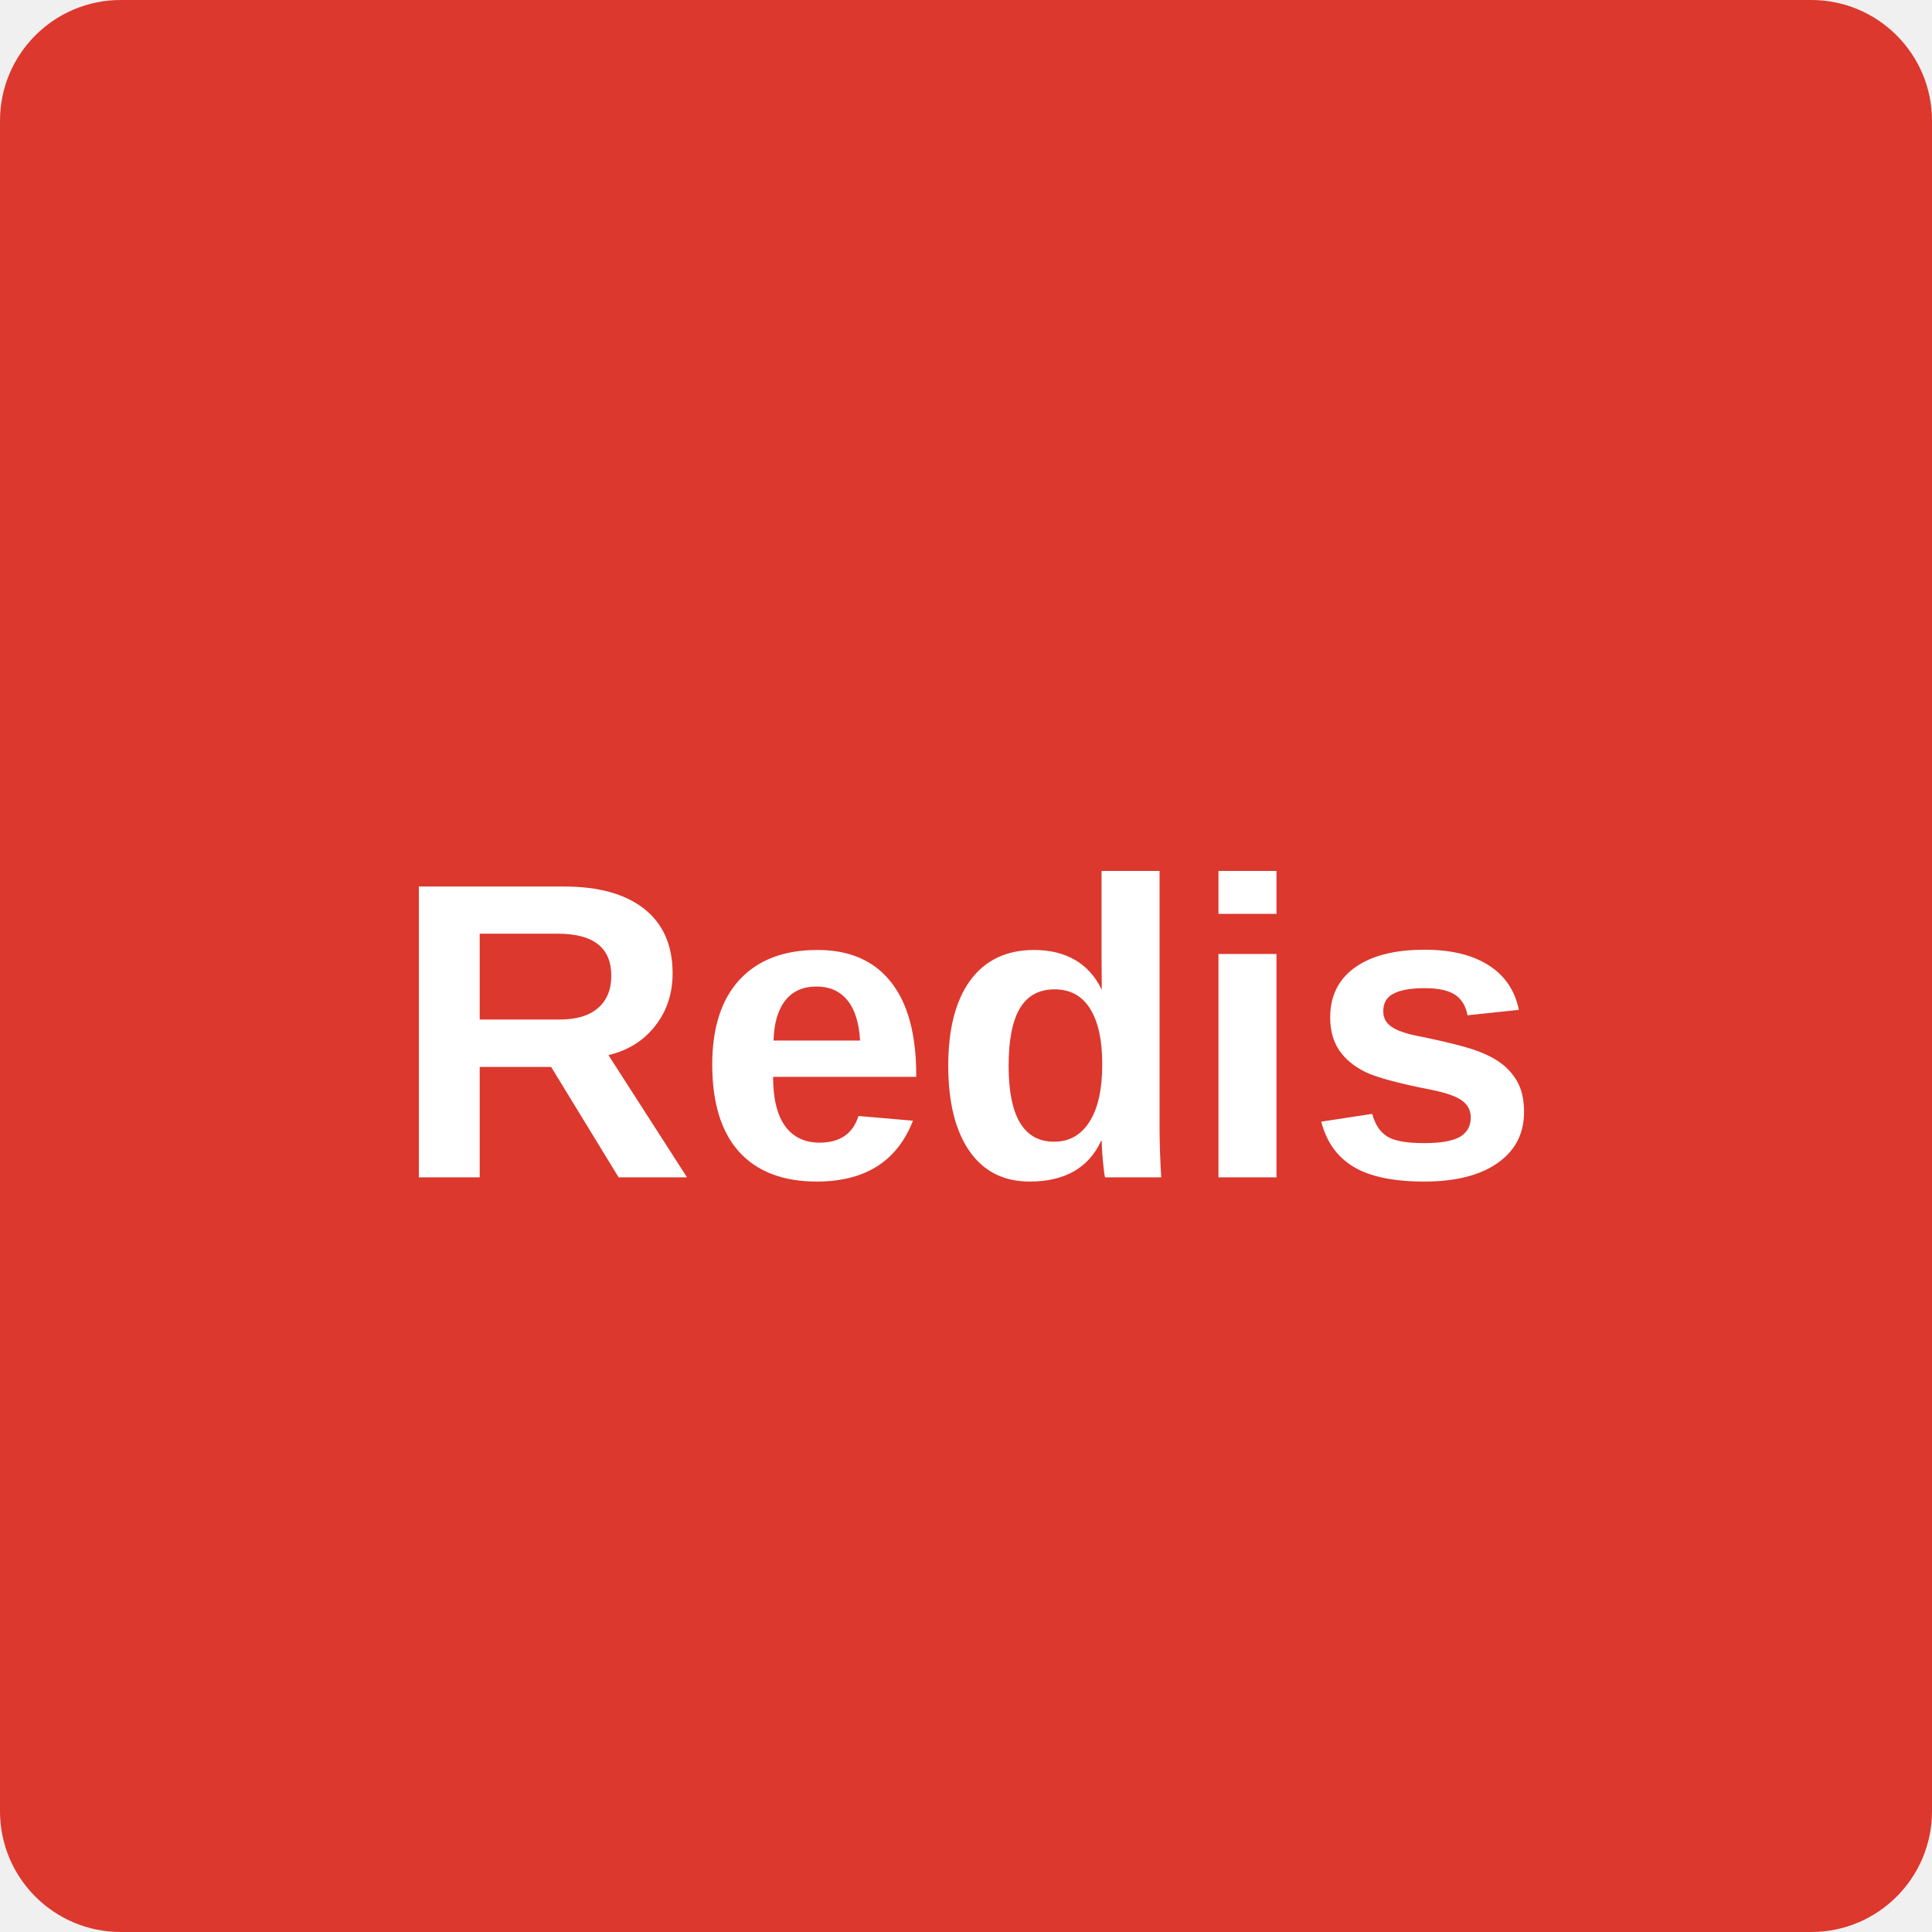
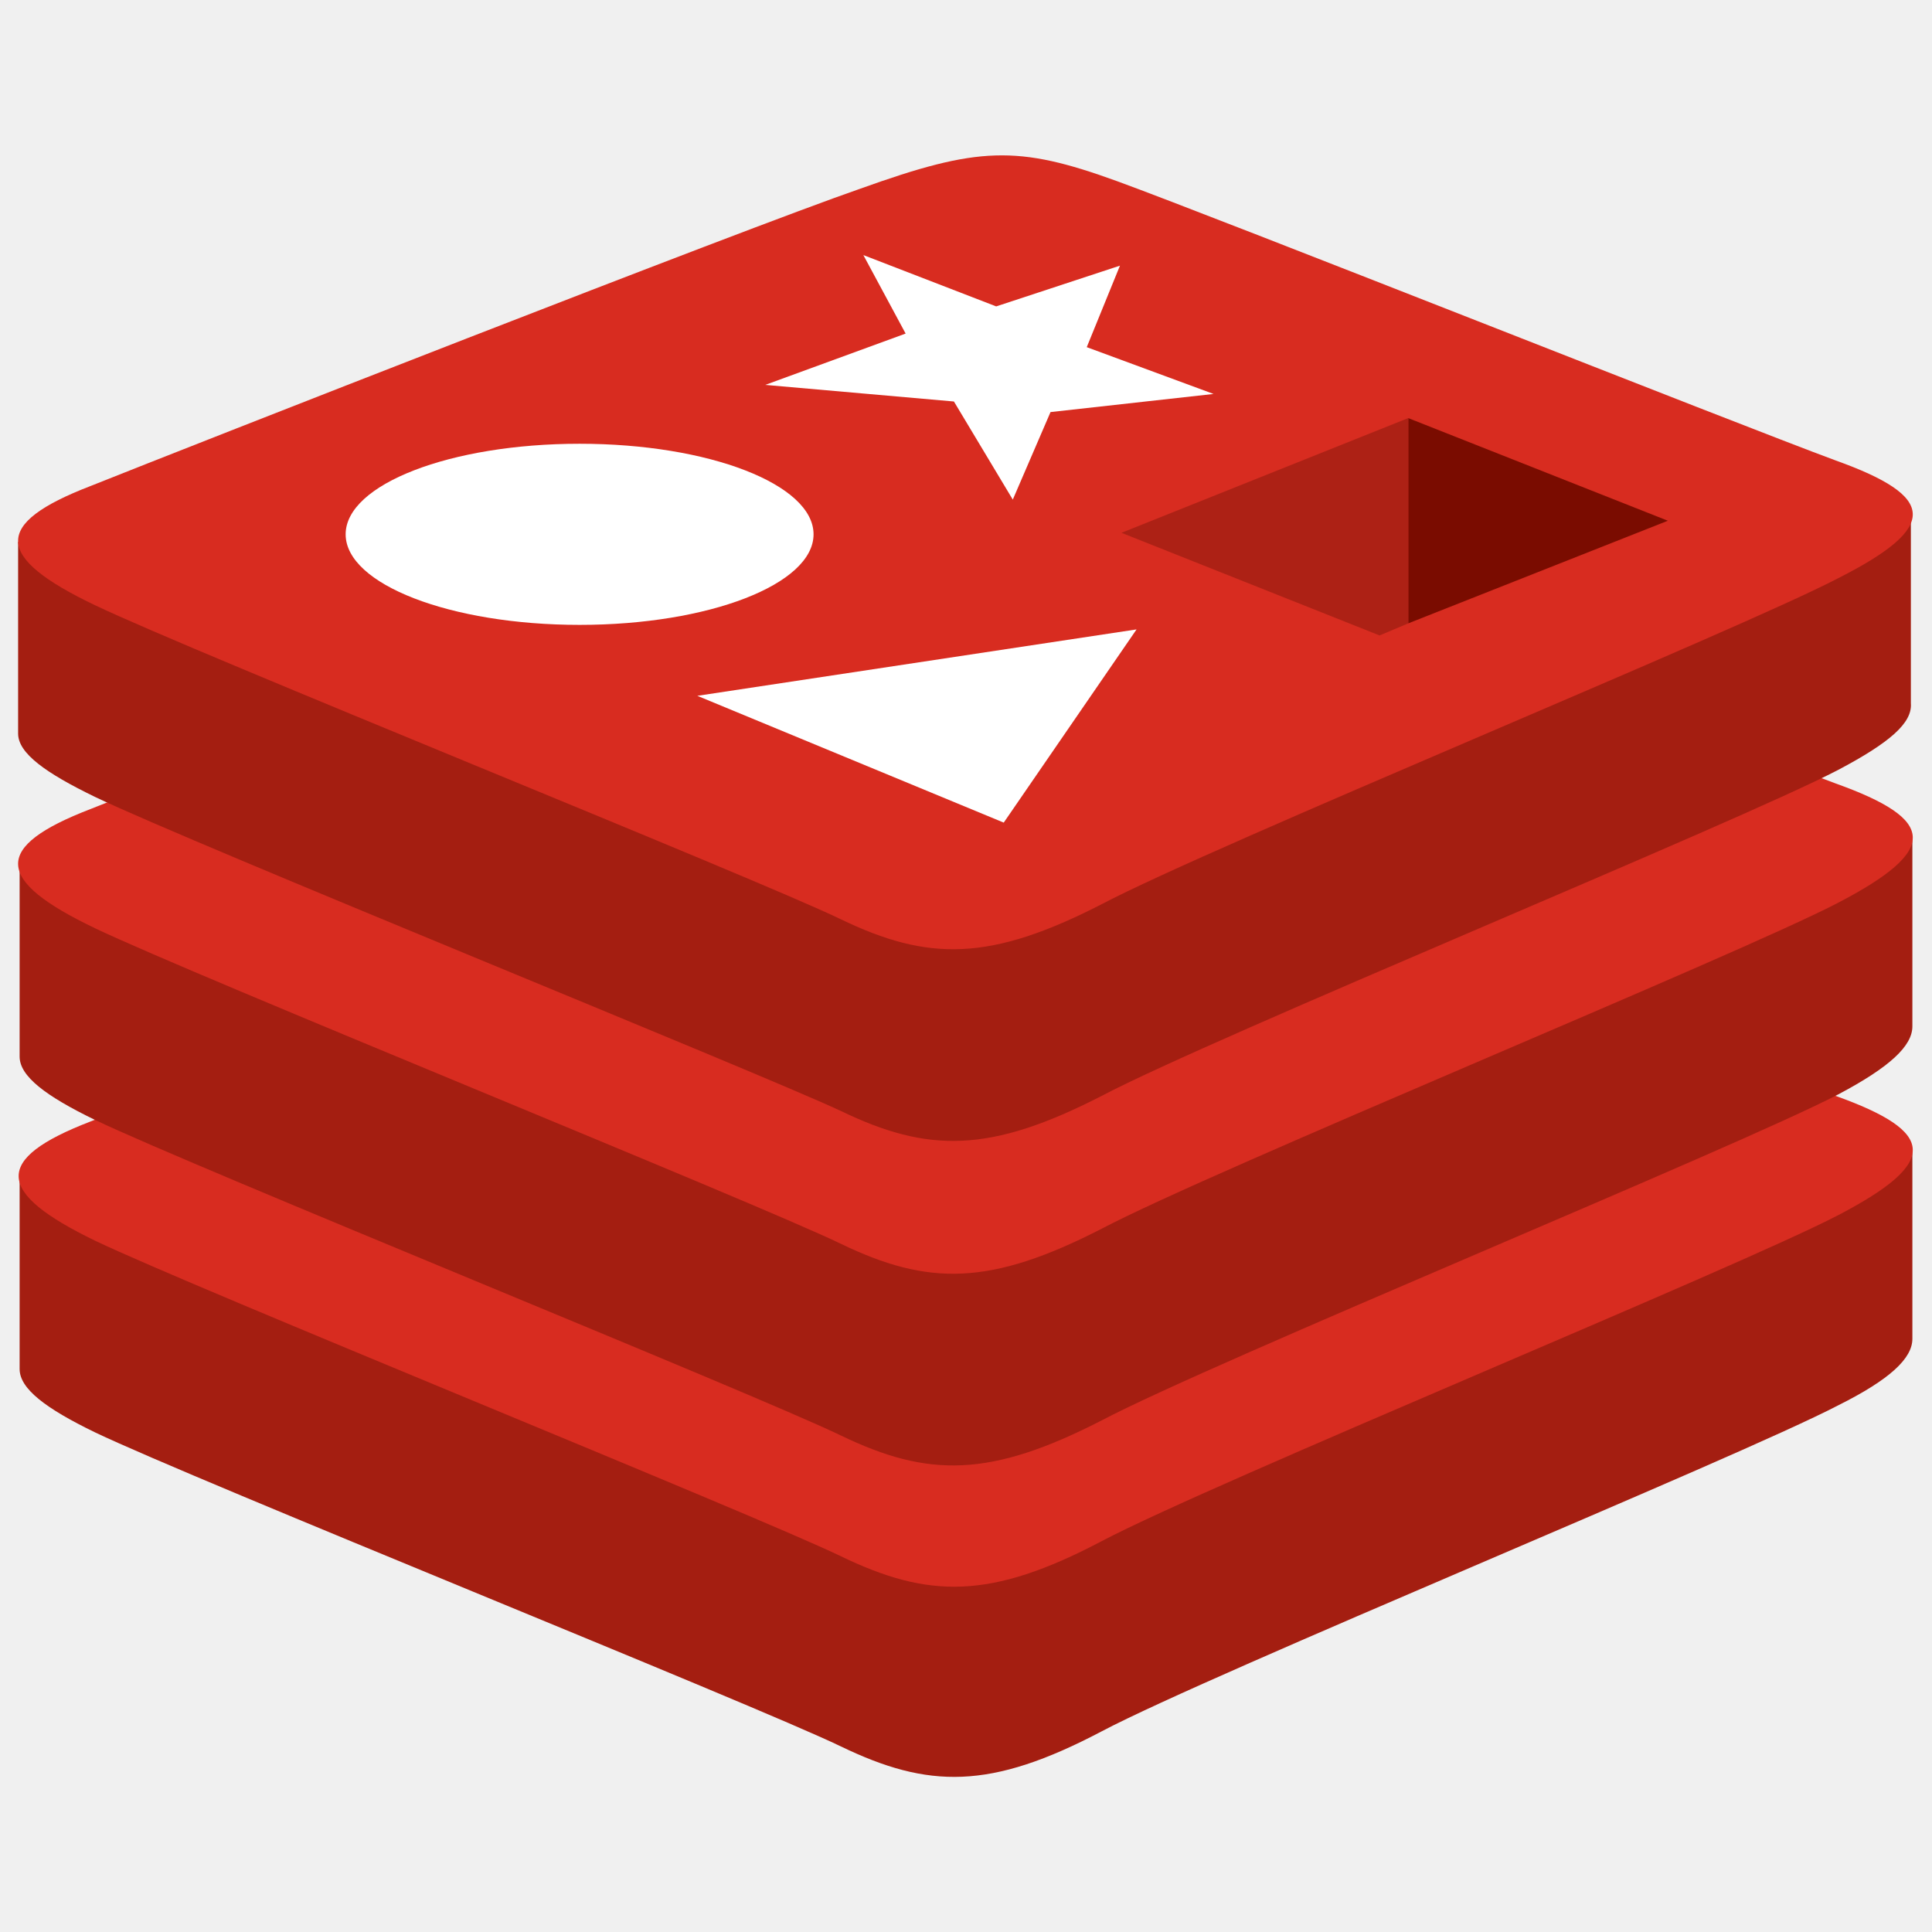
<svg xmlns="http://www.w3.org/2000/svg" viewBox="0 0 128 128">
-   <rect width="128" height="128" rx="8" fill="#dc382d" />
-   <text x="64" y="78" text-anchor="middle" font-family="Arial,sans-serif" font-weight="bold" font-size="28" fill="#fff">Redis</text>
+   <path fill="#A41E11" d="M121.8 93.1c-6.7 3.5-41.4 17.7-48.8 21.6-7.4 3.9-11.5 3.8-17.3 1S13 98.1 6.3 94.9c-3.3-1.6-5-2.9-5-4.2V78s48-10.5 55.8-13.2c7.8-2.8 10.4-2.9 17-.5s46.1 9.5 52.6 11.9v12.5c0 1.3-1.5 2.7-4.9 4.4z" />
+   <path fill="#D82C20" d="M121.8 80.5C115.1 84 80.4 98.2 73 102.1c-7.4 3.9-11.5 3.8-17.3 1-5.8-2.8-42.7-17.7-49.4-20.9C-.3 79-.5 76.8 6 74.3c6.5-2.6 43.2-17 51-19.7 7.8-2.8 10.4-2.9 17-.5s41.1 16.1 47.6 18.5c6.7 2.4 6.9 4.4.2 7.9z" />
+   <path fill="#A41E11" d="M121.8 72.5C115.1 76 80.4 90.2 73 94.1c-7.4 3.8-11.5 3.8-17.3 1C49.9 92.3 13 77.4 6.3 74.2c-3.3-1.6-5-2.9-5-4.2V57.3s48-10.5 55.8-13.2c7.8-2.8 10.4-2.9 17-.5s46.1 9.5 52.6 11.9V68c0 1.3-1.5 2.7-4.9 4.5z" />
+   <path fill="#D82C20" d="M121.8 59.8c-6.7 3.5-41.4 17.7-48.8 21.6-7.4 3.8-11.5 3.8-17.3 1C49.9 79.6 13 64.7 6.3 61.5s-6.8-5.4-.3-7.9c6.5-2.6 43.2-17 51-19.7 7.8-2.8 10.4-2.9 17-.5s41.1 16.1 47.6 18.5c6.7 2.4 6.9 4.4.2 7.9z" />
+   <path fill="#A41E11" d="M121.8 51c-6.7 3.5-41.4 17.7-48.8 21.6-7.4 3.8-11.5 3.8-17.3 1C49.9 70.9 13 56 6.3 52.8c-3.3-1.6-5.1-2.9-5.1-4.2V35.9s48-10.5 55.8-13.2c7.8-2.8 10.4-2.9 17-.5s46.1 9.5 52.6 11.9v12.5c.1 1.3-1.4 2.6-4.8 4.4z" />
+   <path fill="#D82C20" d="M121.8 38.3C115.1 41.8 80.4 56 73 59.9c-7.4 3.8-11.5 3.8-17.3 1S13 43.3 6.3 40.1s-6.8-5.4-.3-7.9c6.5-2.6 43.2-17 51-19.7 7.8-2.8 10.4-2.9 17-.5s41.1 16.1 47.6 18.5c6.7 2.4 6.9 4.4.2 7.8z" />
+   <path fill="#fff" d="M80.4 26.1l-10.8 1.2-2.5 5.8-3.9-6.5-12.5-1.1 9.3-3.4-2.8-5.2 8.8 3.4 8.2-2.7L72 23zM66.5 54.5l-20.3-8.4 29.1-4.4z" />
+   <ellipse fill="#fff" cx="38.4" cy="35.4" rx="15.5" ry="6" />
+   <path fill="#7A0C00" d="M93.3 27.7l17.2 6.8-17.2 6.8z" />
+   <path fill="#AD2115" d="M74.3 35.3l19-7.6v13.6l-1.9.8z" />
</svg>
